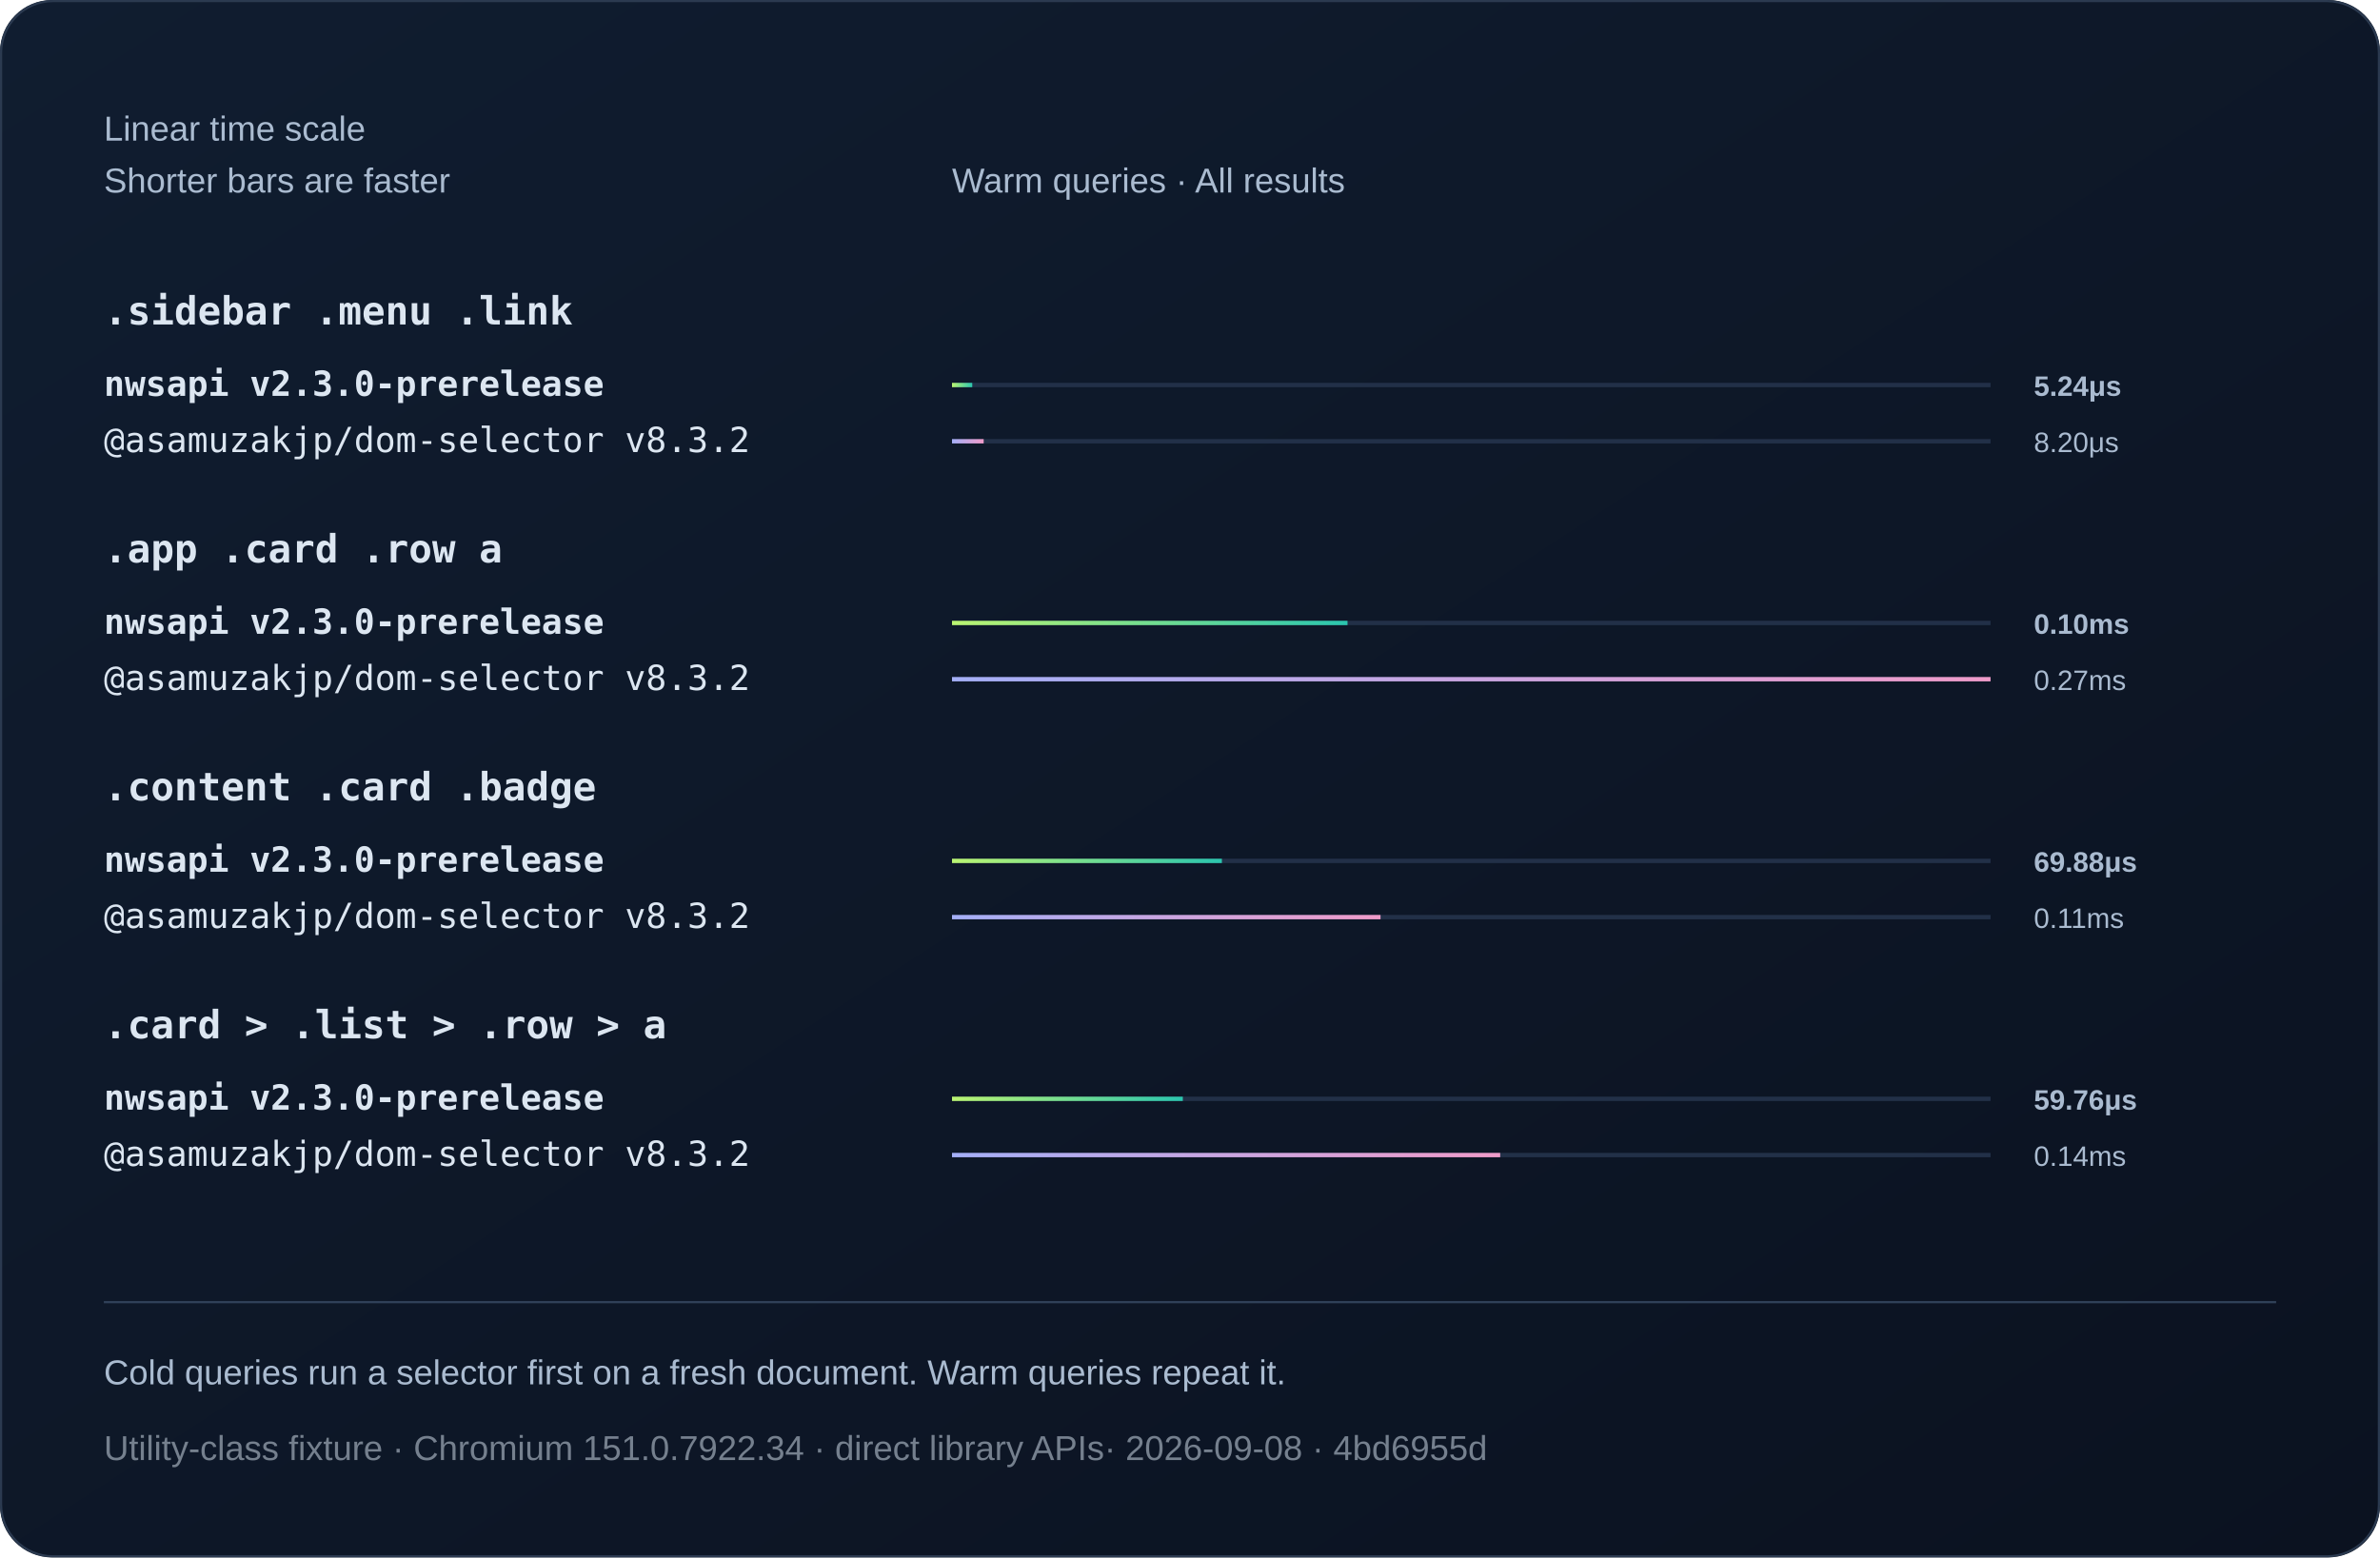
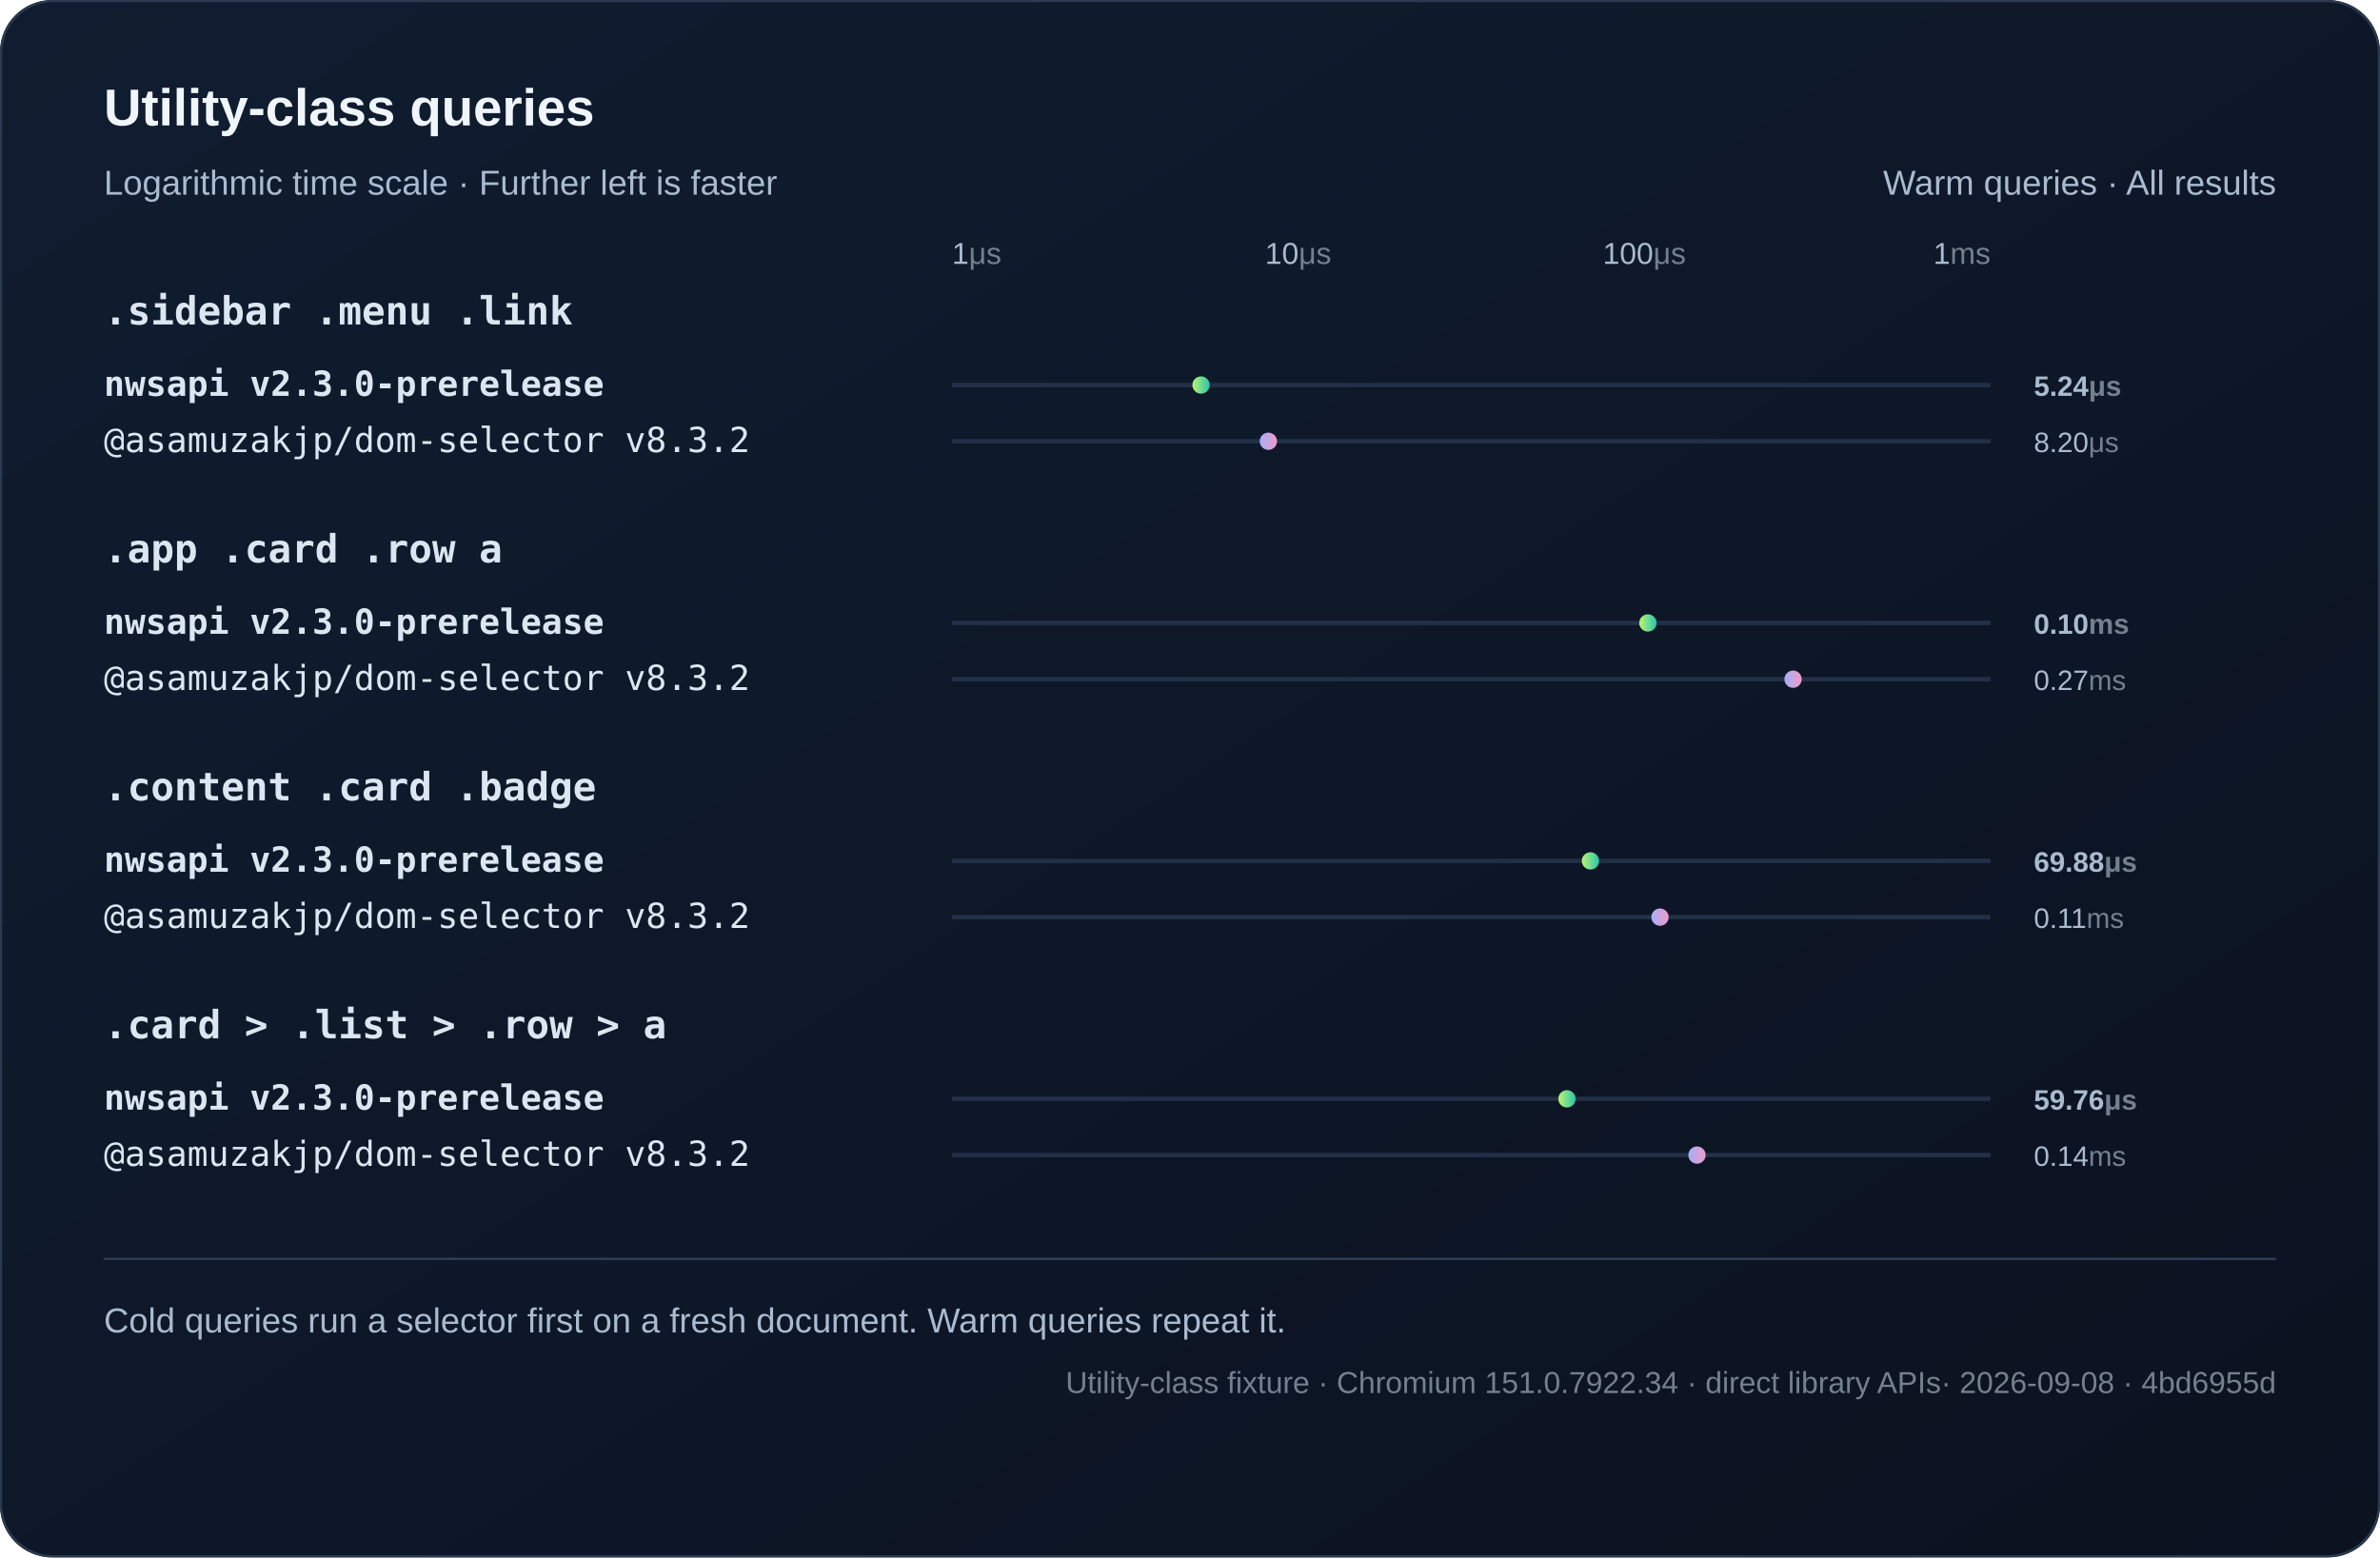
<svg xmlns="http://www.w3.org/2000/svg" width="1100" height="720" viewBox="0 0 1100 720" role="img">
  <defs>
    <linearGradient id="bg" x2="1" y2="1">
      <stop stop-color="#101d30" />
      <stop offset="1" stop-color="#0b1220" />
    </linearGradient>
    <linearGradient id="series0">
      <stop stop-color="#baf471" />
      <stop offset="1" stop-color="#2bc5ae" />
    </linearGradient>
    <linearGradient id="series1">
      <stop stop-color="#a4aff7" />
      <stop offset="1" stop-color="#ef9bc9" />
    </linearGradient>
  </defs>
  <style>text{font-family:Arial,Helvetica,sans-serif;fill:#f0f5fa}
.muted{fill:#aabbd0;font:16px Arial,Helvetica,sans-serif}
.code{font:18px Consolas,Menlo,monospace;fill:#dce6f1}
.note .code{font:16px Consolas,Menlo,monospace}
- .metadata,.metadata .code{fill:#75808e}
+ .metadata,.metadata .code{fill:#75808e;font-size:14px}
+ .chart-title{font-size:24px;font-weight:700}
+ .unit{fill:#75808e}
+ .package{font-family:Consolas,Menlo,monospace}
.comparison{font-size:14px;font-variant-numeric:tabular-nums}
.tick{fill:#aabbd0;font-size:12px}
.time{fill:#aabbd0;font-size:13px;font-variant-numeric:tabular-nums}
- .engine{font-size:16px}.selector{font-weight:600}.bar{transform-box:fill-box;transform-origin:left center;animation:fill 800ms ease-out 1 both}@keyframes fill{from{transform:scaleX(0)}to{transform:scaleX(1)}}@media(prefers-reduced-motion:reduce){.bar{animation:none}}</style>
+ .engine{font-size:16px}.selector{font-weight:600}.tick{font-size:14px}.marker{animation:fade 800ms ease-out both}@keyframes fade{from{opacity:0}to{opacity:1}}@media(prefers-reduced-motion:reduce){.marker{animation:none}}</style>
  <rect width="1100" height="720" rx="24" fill="url(#bg)" />
  <rect x=".5" y=".5" width="1099" height="719" rx="24" fill="none" stroke="#2b3a50" />
-   <text x="48" y="65" class="muted">Linear time scale</text>
-   <text x="48" y="89" class="muted">Shorter bars are faster</text>
-   <text x="440" y="89" class="muted">Warm queries · All results</text>
+   <text x="48" y="58" class="chart-title">Utility-class queries</text>
+   <text x="48" y="90" class="muted">Logarithmic time scale · Further left is faster</text>
+   <text x="1052" y="90" text-anchor="end" class="muted">Warm queries · All results</text>
+   <text x="440" y="122" text-anchor="start" class="tick">1<tspan class="unit">μs</tspan>
+   </text>
+   <text x="600" y="122" text-anchor="middle" class="tick">10<tspan class="unit">μs</tspan>
+   </text>
+   <text x="760" y="122" text-anchor="middle" class="tick">100<tspan class="unit">μs</tspan>
+   </text>
+   <text x="920" y="122" text-anchor="end" class="tick">1<tspan class="unit">ms</tspan>
+   </text>
  <text x="48" y="150" class="code selector">.sidebar .menu .link</text>
  <g>
    <text x="48" y="183" class="code engine" style="font-weight:700">nwsapi v2.3.0-prerelease</text>
    <path d="M440 178h480" stroke="#223048" stroke-width="2" />
-     <rect class="bar" x="440" y="177" width="9.36" height="2" fill="url(#series0)" />
-     <text x="940" y="183" class="time" style="font-weight:700">5.24μs</text>
+     <circle class="marker" cx="555.11" cy="178" r="4" fill="url(#series0)" />
+     <text x="940" y="183" class="time" style="font-weight:700">5.24<tspan class="unit">μs</tspan>
+     </text>
  </g>
  <g>
    <text x="48" y="209" class="code engine">@asamuzakjp/dom-selector v8.3.2</text>
    <path d="M440 204h480" stroke="#223048" stroke-width="2" />
-     <rect class="bar" x="440" y="203" width="14.64" height="2" fill="url(#series1)" />
-     <text x="940" y="209" class="time">8.20μs</text>
+     <circle class="marker" cx="586.22" cy="204" r="4" fill="url(#series1)" />
+     <text x="940" y="209" class="time">8.20<tspan class="unit">μs</tspan>
+     </text>
  </g>
  <text x="48" y="260" class="code selector">.app .card .row a</text>
  <g>
    <text x="48" y="293" class="code engine" style="font-weight:700">nwsapi v2.3.0-prerelease</text>
    <path d="M440 288h480" stroke="#223048" stroke-width="2" />
-     <rect class="bar" x="440" y="287" width="182.8" height="2" fill="url(#series0)" />
-     <text x="940" y="293" class="time" style="font-weight:700">0.10ms</text>
+     <circle class="marker" cx="761.64" cy="288" r="4" fill="url(#series0)" />
+     <text x="940" y="293" class="time" style="font-weight:700">0.10<tspan class="unit">ms</tspan>
+     </text>
  </g>
  <g>
    <text x="48" y="319" class="code engine">@asamuzakjp/dom-selector v8.3.2</text>
    <path d="M440 314h480" stroke="#223048" stroke-width="2" />
-     <rect class="bar" x="440" y="313" width="480" height="2" fill="url(#series1)" />
-     <text x="940" y="319" class="time">0.27ms</text>
+     <circle class="marker" cx="828.73" cy="314" r="4" fill="url(#series1)" />
+     <text x="940" y="319" class="time">0.27<tspan class="unit">ms</tspan>
+     </text>
  </g>
  <text x="48" y="370" class="code selector">.content .card .badge</text>
  <g>
    <text x="48" y="403" class="code engine" style="font-weight:700">nwsapi v2.3.0-prerelease</text>
    <path d="M440 398h480" stroke="#223048" stroke-width="2" />
-     <rect class="bar" x="440" y="397" width="124.74" height="2" fill="url(#series0)" />
-     <text x="940" y="403" class="time" style="font-weight:700">69.88μs</text>
+     <circle class="marker" cx="735.09" cy="398" r="4" fill="url(#series0)" />
+     <text x="940" y="403" class="time" style="font-weight:700">69.88<tspan class="unit">μs</tspan>
+     </text>
  </g>
  <g>
    <text x="48" y="429" class="code engine">@asamuzakjp/dom-selector v8.3.2</text>
    <path d="M440 424h480" stroke="#223048" stroke-width="2" />
-     <rect class="bar" x="440" y="423" width="198.06" height="2" fill="url(#series1)" />
-     <text x="940" y="429" class="time">0.11ms</text>
+     <circle class="marker" cx="767.22" cy="424" r="4" fill="url(#series1)" />
+     <text x="940" y="429" class="time">0.11<tspan class="unit">ms</tspan>
+     </text>
  </g>
  <text x="48" y="480" class="code selector">.card &gt; .list &gt; .row &gt; a</text>
  <g>
    <text x="48" y="513" class="code engine" style="font-weight:700">nwsapi v2.3.0-prerelease</text>
    <path d="M440 508h480" stroke="#223048" stroke-width="2" />
-     <rect class="bar" x="440" y="507" width="106.68" height="2" fill="url(#series0)" />
-     <text x="940" y="513" class="time" style="font-weight:700">59.76μs</text>
+     <circle class="marker" cx="724.23" cy="508" r="4" fill="url(#series0)" />
+     <text x="940" y="513" class="time" style="font-weight:700">59.76<tspan class="unit">μs</tspan>
+     </text>
  </g>
  <g>
    <text x="48" y="539" class="code engine">@asamuzakjp/dom-selector v8.3.2</text>
    <path d="M440 534h480" stroke="#223048" stroke-width="2" />
-     <rect class="bar" x="440" y="533" width="253.37" height="2" fill="url(#series1)" />
-     <text x="940" y="539" class="time">0.14ms</text>
+     <circle class="marker" cx="784.33" cy="534" r="4" fill="url(#series1)" />
+     <text x="940" y="539" class="time">0.14<tspan class="unit">ms</tspan>
+     </text>
  </g>
-   <path d="M48 602h1004" stroke="#304159" />
-   <text x="48" y="640" class="muted">Cold queries run a selector first on a fresh document. Warm queries repeat it.</text>
-   <text x="48" y="675" class="muted note metadata">Utility-class fixture · Chromium 151.0.7922.34 · direct library APIs<tspan fill="#75808e"> · 2026-09-08 · 4bd6955d</tspan>
+   <path d="M48 582h1004" stroke="#304159" />
+   <text x="48" y="616" class="muted">Cold queries run a selector first on a fresh document. Warm queries repeat it.</text>
+   <text x="1052" y="644" text-anchor="end" class="muted note metadata">Utility-class fixture · Chromium 151.0.7922.34 · direct library APIs<tspan fill="#75808e"> · 2026-09-08 · 4bd6955d</tspan>
  </text>
</svg>
